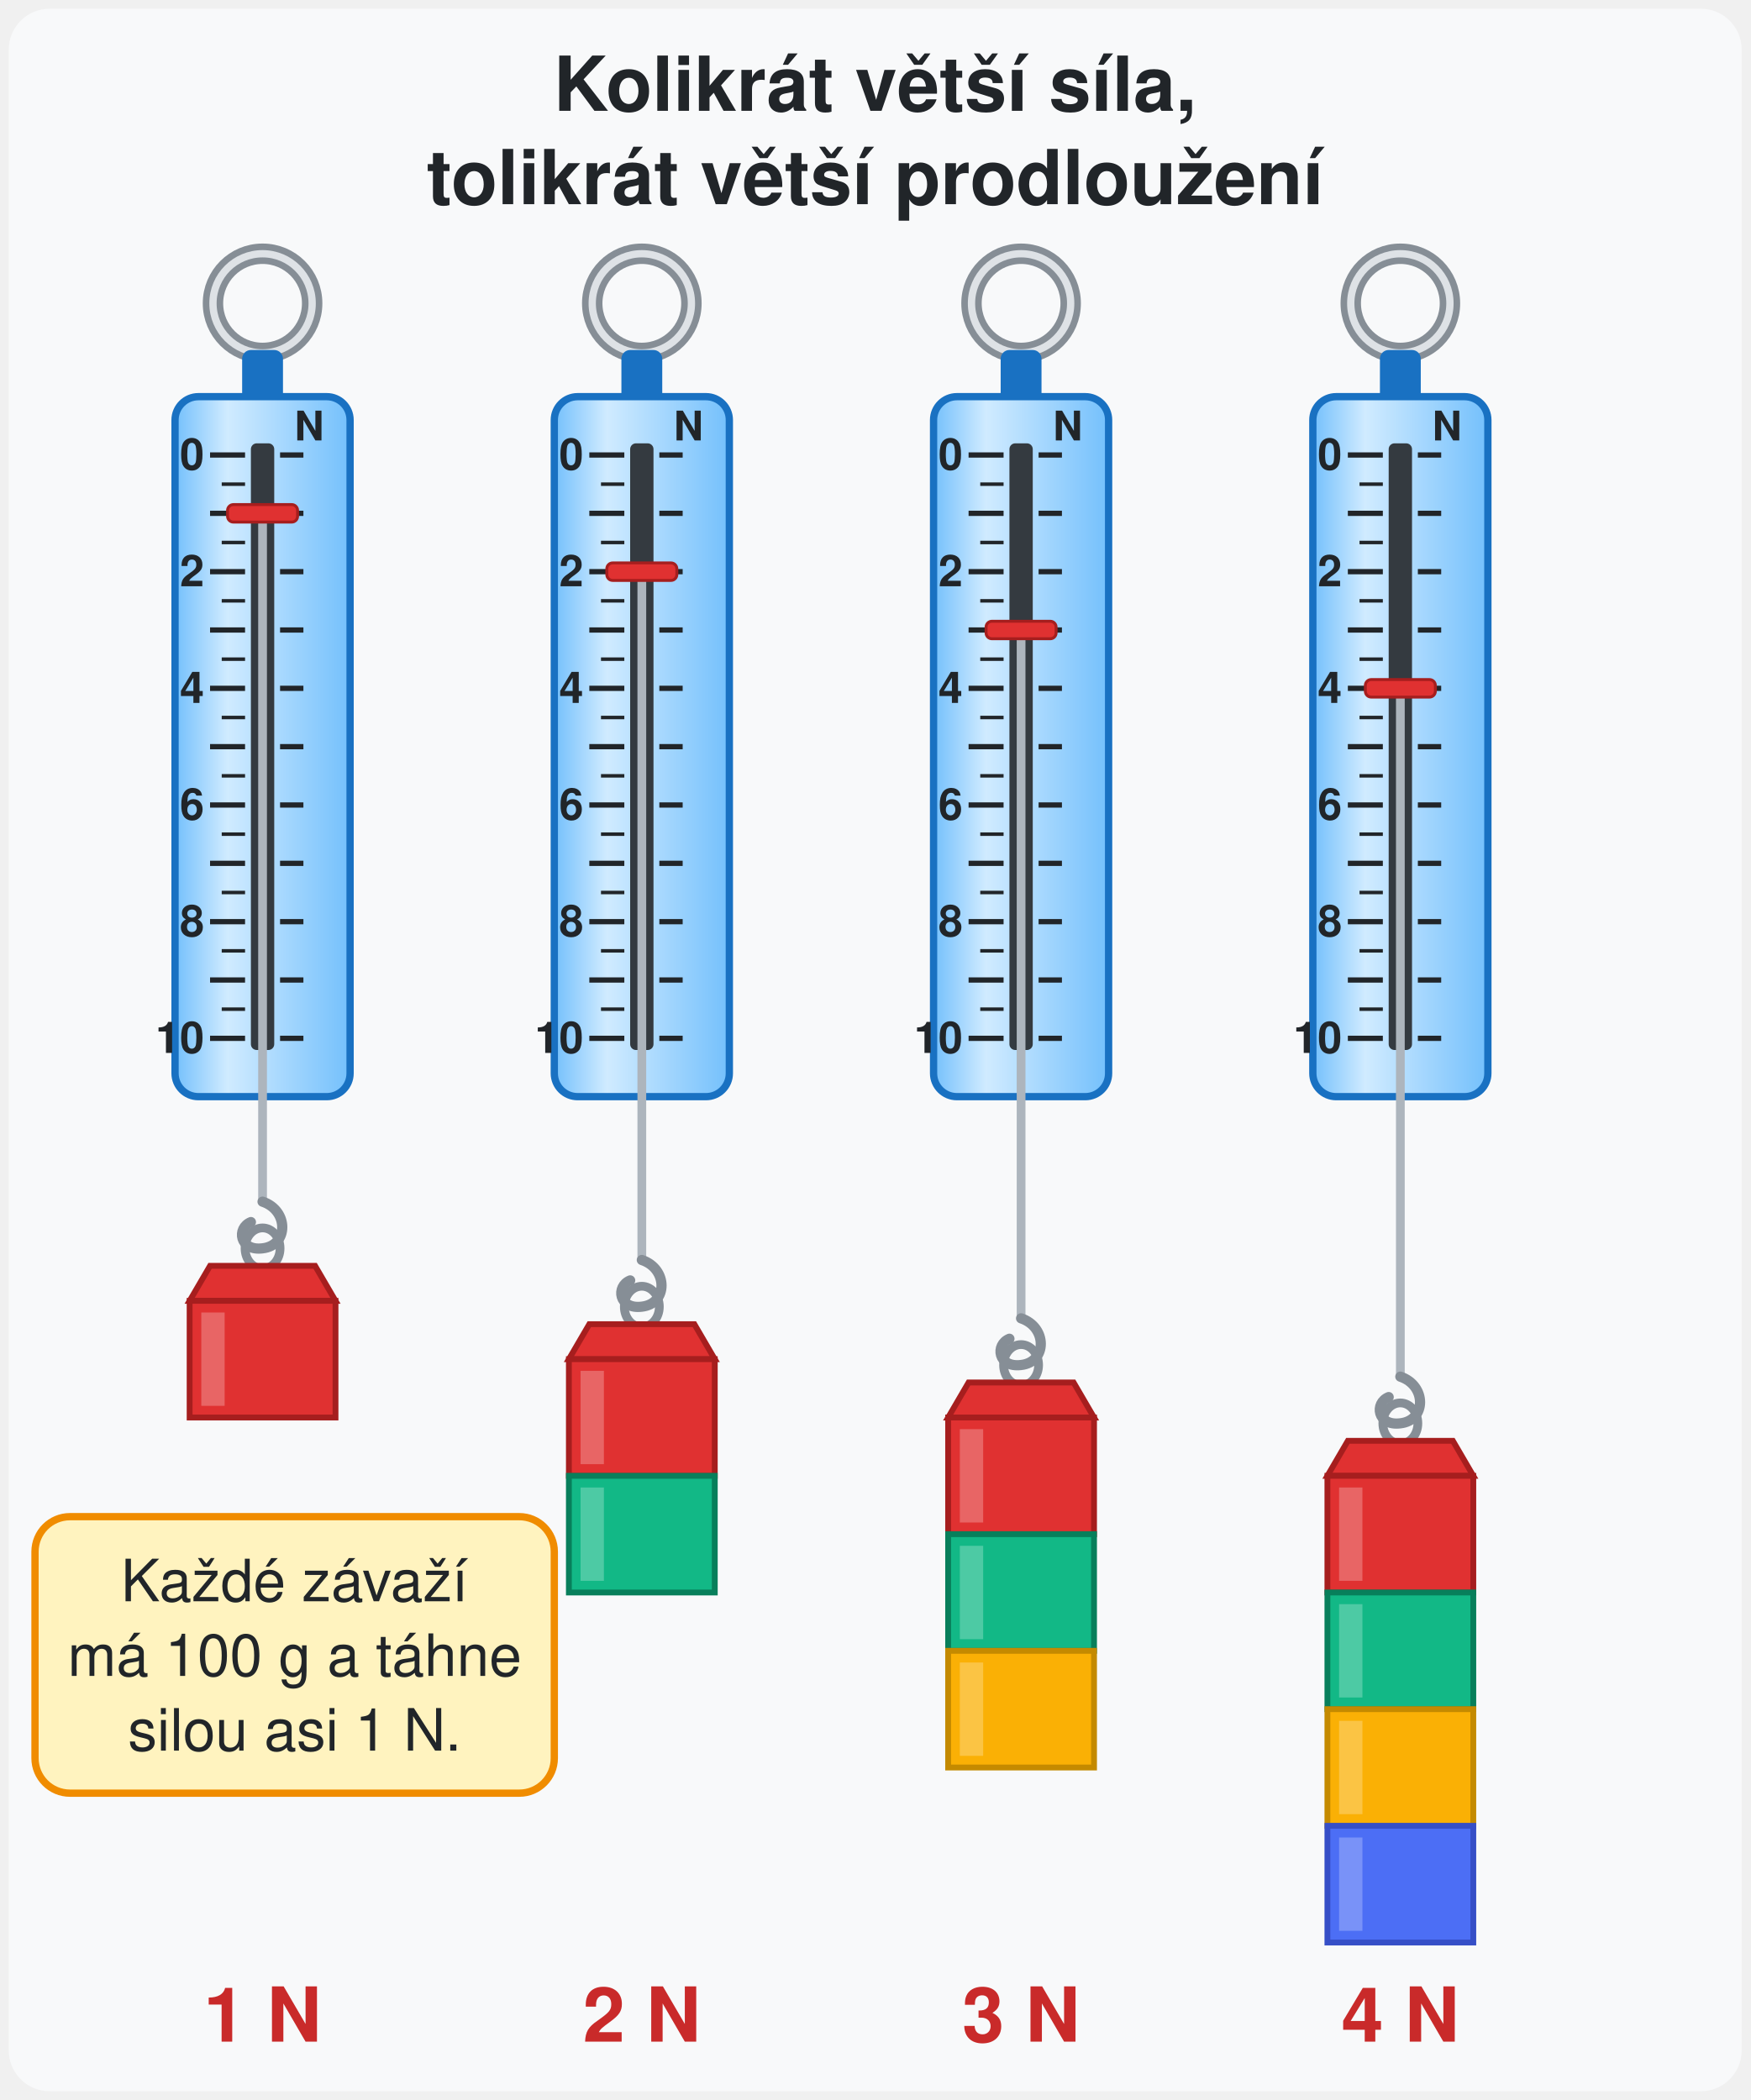
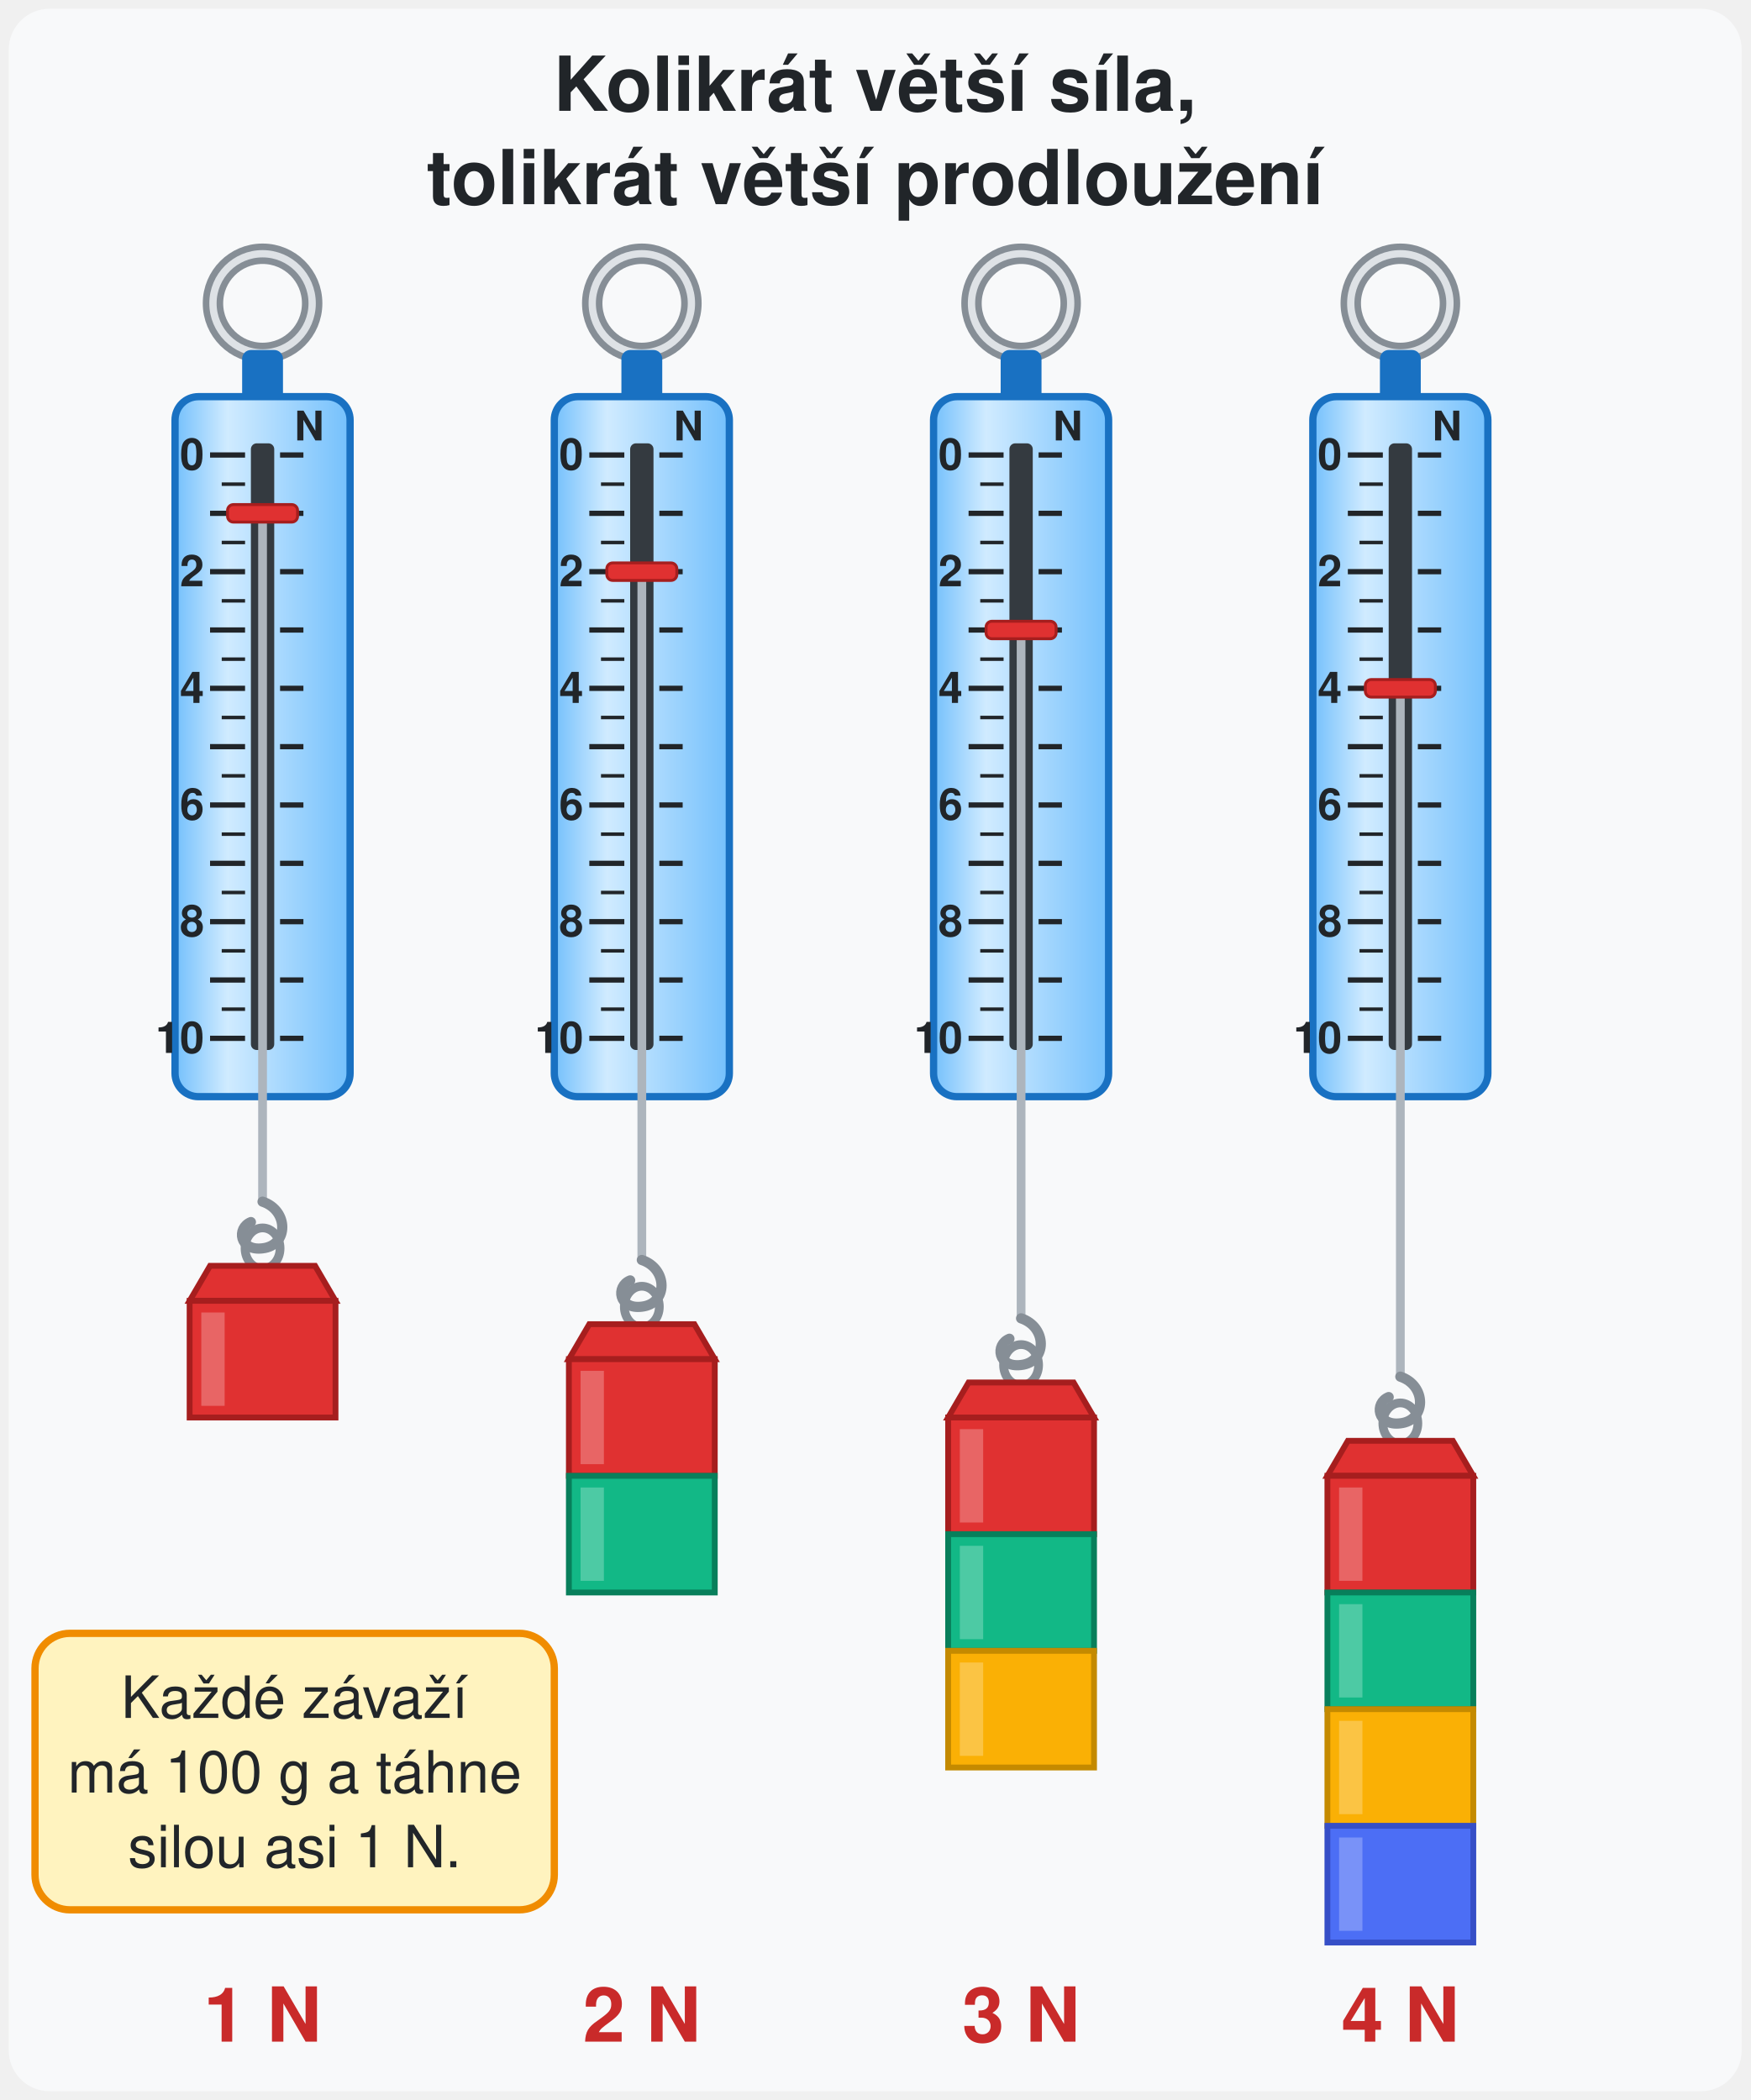
<svg xmlns="http://www.w3.org/2000/svg" viewBox="0 0 600 720" font-family="'Segoe UI', Helvetica, Arial, sans-serif" role="img" aria-label="Animace: čtyři stejné siloměry se stupnicí 0 až 10 N. Na první se zavěsí jedno závaží, na další dvě, tři a čtyři. Každé závaží má 100 gramů a táhne silou asi 1 N. Ukazatele ukážou 1 N, 2 N, 3 N a 4 N a háček klesá tím níž, čím víc závaží visí: kolikrát větší síla, tolikrát větší prodloužení.">
  <style>
/* Předloha: PDF Vzájemné působení těles, síla – kresba čtyř siloměrů s jedním až čtyřmi barevnými závažími (ukazují 1, 2, 3, 4 N). Překresleno, zavěšování animováno. Bez animace = všechna závaží zavěšená. */
/* cyklus 12 s: siloměry se zatěžují postupně (1., 2., 3., 4. závaží), drží, na konci zhasne a začne znovu. 20 px na 1 N. */
@keyframes z0 { 0%, 8% { transform: translateY(0px); } 16%, 100% { transform: translateY(20px); } }
@keyframes w0 { 0%, 5% { opacity: 0; } 8%, 100% { opacity: 1; } }
.z0 { animation: z0 12s ease-out infinite; } .w0 { animation: w0 12s linear infinite; }
@keyframes z1 { 0%, 26% { transform: translateY(0px); } 34%, 100% { transform: translateY(40px); } }
@keyframes w1 { 0%, 23% { opacity: 0; } 26%, 100% { opacity: 1; } }
.z1 { animation: z1 12s ease-out infinite; } .w1 { animation: w1 12s linear infinite; }
@keyframes z2 { 0%, 44% { transform: translateY(0px); } 52%, 100% { transform: translateY(60px); } }
@keyframes w2 { 0%, 41% { opacity: 0; } 44%, 100% { opacity: 1; } }
.z2 { animation: z2 12s ease-out infinite; } .w2 { animation: w2 12s linear infinite; }
@keyframes z3 { 0%, 62% { transform: translateY(0px); } 70%, 100% { transform: translateY(80px); } }
@keyframes w3 { 0%, 59% { opacity: 0; } 62%, 100% { opacity: 1; } }
.z3 { animation: z3 12s ease-out infinite; } .w3 { animation: w3 12s linear infinite; }
@keyframes sc { 0% { opacity: 0; } 4%, 94% { opacity: 1; } 100% { opacity: 0; } }
.sc { animation: sc 12s linear infinite; }

@media (prefers-reduced-motion: reduce) { .sc, .z0, .w0, .z1, .w1, .z2, .w2, .z3, .w3 { animation: none; } }
</style>
  <defs>
    <marker id="b-cer" markerUnits="userSpaceOnUse" markerWidth="26" markerHeight="26" refX="23" refY="13" orient="auto">
      <path d="M0,0 L26,13 L0,26 z" fill="#e03131" />
    </marker>
    <marker id="b-mod" markerUnits="userSpaceOnUse" markerWidth="26" markerHeight="26" refX="23" refY="13" orient="auto">
      <path d="M0,0 L26,13 L0,26 z" fill="#1971c2" />
    </marker>
    <marker id="b-ora" markerUnits="userSpaceOnUse" markerWidth="26" markerHeight="26" refX="23" refY="13" orient="auto">
      <path d="M0,0 L26,13 L0,26 z" fill="#e8590c" />
    </marker>
    <marker id="b-sed" markerUnits="userSpaceOnUse" markerWidth="26" markerHeight="26" refX="23" refY="13" orient="auto">
      <path d="M0,0 L26,13 L0,26 z" fill="#868e96" />
    </marker>
    <marker id="m-sed" markerUnits="userSpaceOnUse" markerWidth="16" markerHeight="16" refX="13" refY="8" orient="auto">
      <path d="M0,0 L16,8 L0,16 z" fill="#868e96" />
    </marker>
    <linearGradient id="plast" x1="0" y1="0" x2="1" y2="0">
      <stop offset="0" stop-color="#74c0fc" />
      <stop offset="0.3" stop-color="#d0ebff" />
      <stop offset="1" stop-color="#74c0fc" />
    </linearGradient>
  </defs>
  <rect x="3" y="3" width="594" height="714" rx="14" fill="#f8f9fa" />
  <text x="300" y="38" font-size="26" font-weight="bold" fill="#212529" text-anchor="middle">Kolikrát větší síla,</text>
  <text x="300" y="70" font-size="26" font-weight="bold" fill="#212529" text-anchor="middle">tolikrát větší prodloužení</text>
  <g class="sc">
    <circle cx="90" cy="104" r="17" fill="none" stroke="#868e96" stroke-width="7" />
    <circle cx="90" cy="104" r="17" fill="none" stroke="#dee2e6" stroke-width="2.5" />
    <rect x="83" y="120" width="14" height="18" rx="3" fill="#1971c2" />
    <rect x="60" y="136" width="60" height="240" rx="8" fill="url(#plast)" stroke="#1971c2" stroke-width="2.5" />
    <rect x="86" y="152" width="8" height="208" rx="2" fill="#343a40" />
    <text x="106" y="151" font-size="14" font-weight="bold" fill="#212529" text-anchor="middle">N</text>
    <path d="M72 156h12 M96 156h8" stroke="#212529" stroke-width="1.8" />
    <text x="70" y="161" font-size="15" font-weight="bold" fill="#212529" text-anchor="end">0</text>
    <path d="M76 166.0h8" stroke="#212529" stroke-width="1.2" />
    <path d="M72 176h12 M96 176h8" stroke="#212529" stroke-width="1.8" />
    <path d="M76 186.0h8" stroke="#212529" stroke-width="1.2" />
    <path d="M72 196h12 M96 196h8" stroke="#212529" stroke-width="1.8" />
    <text x="70" y="201" font-size="15" font-weight="bold" fill="#212529" text-anchor="end">2</text>
    <path d="M76 206.0h8" stroke="#212529" stroke-width="1.2" />
    <path d="M72 216h12 M96 216h8" stroke="#212529" stroke-width="1.8" />
    <path d="M76 226.0h8" stroke="#212529" stroke-width="1.2" />
    <path d="M72 236h12 M96 236h8" stroke="#212529" stroke-width="1.8" />
    <text x="70" y="241" font-size="15" font-weight="bold" fill="#212529" text-anchor="end">4</text>
    <path d="M76 246.0h8" stroke="#212529" stroke-width="1.2" />
    <path d="M72 256h12 M96 256h8" stroke="#212529" stroke-width="1.8" />
    <path d="M76 266.0h8" stroke="#212529" stroke-width="1.2" />
    <path d="M72 276h12 M96 276h8" stroke="#212529" stroke-width="1.8" />
    <text x="70" y="281" font-size="15" font-weight="bold" fill="#212529" text-anchor="end">6</text>
    <path d="M76 286.0h8" stroke="#212529" stroke-width="1.2" />
    <path d="M72 296h12 M96 296h8" stroke="#212529" stroke-width="1.8" />
    <path d="M76 306.0h8" stroke="#212529" stroke-width="1.2" />
    <path d="M72 316h12 M96 316h8" stroke="#212529" stroke-width="1.8" />
    <text x="70" y="321" font-size="15" font-weight="bold" fill="#212529" text-anchor="end">8</text>
    <path d="M76 326.0h8" stroke="#212529" stroke-width="1.2" />
    <path d="M72 336h12 M96 336h8" stroke="#212529" stroke-width="1.8" />
    <path d="M76 346.0h8" stroke="#212529" stroke-width="1.2" />
    <path d="M72 356h12 M96 356h8" stroke="#212529" stroke-width="1.8" />
    <text x="70" y="361" font-size="15" font-weight="bold" fill="#212529" text-anchor="end">10</text>
    <g class="z0" transform="translate(0 20)">
      <line x1="90" y1="156" x2="90" y2="392" stroke="#adb5bd" stroke-width="3" />
      <rect x="78" y="153" width="24" height="6" rx="2" fill="#e03131" stroke="#a61e1e" stroke-width="1" />
      <path d="M90,392 C99,395 99,407 90,408 C82,409 81,401 86,399" fill="none" stroke="#868e96" stroke-width="3.5" stroke-linecap="round" />
      <g class="w0">
        <ellipse cx="90" cy="408" rx="6" ry="7" fill="none" stroke="#868e96" stroke-width="3" />
        <path d="M72,414 L108,414 L115,426 L65,426 Z" fill="#e03131" stroke="#a61e1e" stroke-width="2" />
        <rect x="65" y="426" width="50" height="40" fill="#e03131" stroke="#a61e1e" stroke-width="2" />
        <rect x="69" y="430" width="8" height="32" fill="#ffffff" opacity="0.25" />
      </g>
    </g>
    <g class="w0">
      <text x="90" y="700" font-size="26" font-weight="bold" fill="#c92a2a" text-anchor="middle">1 N</text>
    </g>
    <circle cx="220" cy="104" r="17" fill="none" stroke="#868e96" stroke-width="7" />
    <circle cx="220" cy="104" r="17" fill="none" stroke="#dee2e6" stroke-width="2.5" />
    <rect x="213" y="120" width="14" height="18" rx="3" fill="#1971c2" />
    <rect x="190" y="136" width="60" height="240" rx="8" fill="url(#plast)" stroke="#1971c2" stroke-width="2.5" />
    <rect x="216" y="152" width="8" height="208" rx="2" fill="#343a40" />
    <text x="236" y="151" font-size="14" font-weight="bold" fill="#212529" text-anchor="middle">N</text>
    <path d="M202 156h12 M226 156h8" stroke="#212529" stroke-width="1.8" />
    <text x="200" y="161" font-size="15" font-weight="bold" fill="#212529" text-anchor="end">0</text>
    <path d="M206 166.0h8" stroke="#212529" stroke-width="1.2" />
    <path d="M202 176h12 M226 176h8" stroke="#212529" stroke-width="1.8" />
    <path d="M206 186.0h8" stroke="#212529" stroke-width="1.2" />
    <path d="M202 196h12 M226 196h8" stroke="#212529" stroke-width="1.8" />
    <text x="200" y="201" font-size="15" font-weight="bold" fill="#212529" text-anchor="end">2</text>
    <path d="M206 206.0h8" stroke="#212529" stroke-width="1.2" />
    <path d="M202 216h12 M226 216h8" stroke="#212529" stroke-width="1.8" />
    <path d="M206 226.0h8" stroke="#212529" stroke-width="1.2" />
    <path d="M202 236h12 M226 236h8" stroke="#212529" stroke-width="1.8" />
    <text x="200" y="241" font-size="15" font-weight="bold" fill="#212529" text-anchor="end">4</text>
    <path d="M206 246.0h8" stroke="#212529" stroke-width="1.2" />
    <path d="M202 256h12 M226 256h8" stroke="#212529" stroke-width="1.8" />
    <path d="M206 266.0h8" stroke="#212529" stroke-width="1.2" />
    <path d="M202 276h12 M226 276h8" stroke="#212529" stroke-width="1.8" />
    <text x="200" y="281" font-size="15" font-weight="bold" fill="#212529" text-anchor="end">6</text>
    <path d="M206 286.0h8" stroke="#212529" stroke-width="1.2" />
    <path d="M202 296h12 M226 296h8" stroke="#212529" stroke-width="1.8" />
    <path d="M206 306.0h8" stroke="#212529" stroke-width="1.2" />
    <path d="M202 316h12 M226 316h8" stroke="#212529" stroke-width="1.8" />
    <text x="200" y="321" font-size="15" font-weight="bold" fill="#212529" text-anchor="end">8</text>
    <path d="M206 326.0h8" stroke="#212529" stroke-width="1.2" />
    <path d="M202 336h12 M226 336h8" stroke="#212529" stroke-width="1.8" />
    <path d="M206 346.0h8" stroke="#212529" stroke-width="1.2" />
    <path d="M202 356h12 M226 356h8" stroke="#212529" stroke-width="1.8" />
    <text x="200" y="361" font-size="15" font-weight="bold" fill="#212529" text-anchor="end">10</text>
    <g class="z1" transform="translate(0 40)">
      <line x1="220" y1="156" x2="220" y2="392" stroke="#adb5bd" stroke-width="3" />
      <rect x="208" y="153" width="24" height="6" rx="2" fill="#e03131" stroke="#a61e1e" stroke-width="1" />
      <path d="M220,392 C229,395 229,407 220,408 C212,409 211,401 216,399" fill="none" stroke="#868e96" stroke-width="3.5" stroke-linecap="round" />
      <g class="w1">
        <ellipse cx="220" cy="408" rx="6" ry="7" fill="none" stroke="#868e96" stroke-width="3" />
        <path d="M202,414 L238,414 L245,426 L195,426 Z" fill="#e03131" stroke="#a61e1e" stroke-width="2" />
        <rect x="195" y="426" width="50" height="40" fill="#e03131" stroke="#a61e1e" stroke-width="2" />
        <rect x="199" y="430" width="8" height="32" fill="#ffffff" opacity="0.25" />
        <rect x="195" y="466" width="50" height="40" fill="#12b886" stroke="#087f5b" stroke-width="2" />
        <rect x="199" y="470" width="8" height="32" fill="#ffffff" opacity="0.25" />
      </g>
    </g>
    <g class="w1">
      <text x="220" y="700" font-size="26" font-weight="bold" fill="#c92a2a" text-anchor="middle">2 N</text>
    </g>
    <circle cx="350" cy="104" r="17" fill="none" stroke="#868e96" stroke-width="7" />
    <circle cx="350" cy="104" r="17" fill="none" stroke="#dee2e6" stroke-width="2.5" />
    <rect x="343" y="120" width="14" height="18" rx="3" fill="#1971c2" />
    <rect x="320" y="136" width="60" height="240" rx="8" fill="url(#plast)" stroke="#1971c2" stroke-width="2.5" />
    <rect x="346" y="152" width="8" height="208" rx="2" fill="#343a40" />
    <text x="366" y="151" font-size="14" font-weight="bold" fill="#212529" text-anchor="middle">N</text>
    <path d="M332 156h12 M356 156h8" stroke="#212529" stroke-width="1.8" />
    <text x="330" y="161" font-size="15" font-weight="bold" fill="#212529" text-anchor="end">0</text>
    <path d="M336 166.0h8" stroke="#212529" stroke-width="1.2" />
    <path d="M332 176h12 M356 176h8" stroke="#212529" stroke-width="1.8" />
    <path d="M336 186.0h8" stroke="#212529" stroke-width="1.2" />
    <path d="M332 196h12 M356 196h8" stroke="#212529" stroke-width="1.8" />
    <text x="330" y="201" font-size="15" font-weight="bold" fill="#212529" text-anchor="end">2</text>
    <path d="M336 206.0h8" stroke="#212529" stroke-width="1.2" />
    <path d="M332 216h12 M356 216h8" stroke="#212529" stroke-width="1.8" />
    <path d="M336 226.0h8" stroke="#212529" stroke-width="1.2" />
    <path d="M332 236h12 M356 236h8" stroke="#212529" stroke-width="1.8" />
    <text x="330" y="241" font-size="15" font-weight="bold" fill="#212529" text-anchor="end">4</text>
    <path d="M336 246.0h8" stroke="#212529" stroke-width="1.2" />
    <path d="M332 256h12 M356 256h8" stroke="#212529" stroke-width="1.8" />
    <path d="M336 266.0h8" stroke="#212529" stroke-width="1.2" />
    <path d="M332 276h12 M356 276h8" stroke="#212529" stroke-width="1.8" />
    <text x="330" y="281" font-size="15" font-weight="bold" fill="#212529" text-anchor="end">6</text>
    <path d="M336 286.0h8" stroke="#212529" stroke-width="1.2" />
    <path d="M332 296h12 M356 296h8" stroke="#212529" stroke-width="1.8" />
    <path d="M336 306.0h8" stroke="#212529" stroke-width="1.2" />
    <path d="M332 316h12 M356 316h8" stroke="#212529" stroke-width="1.8" />
    <text x="330" y="321" font-size="15" font-weight="bold" fill="#212529" text-anchor="end">8</text>
    <path d="M336 326.0h8" stroke="#212529" stroke-width="1.2" />
    <path d="M332 336h12 M356 336h8" stroke="#212529" stroke-width="1.8" />
    <path d="M336 346.0h8" stroke="#212529" stroke-width="1.2" />
    <path d="M332 356h12 M356 356h8" stroke="#212529" stroke-width="1.8" />
    <text x="330" y="361" font-size="15" font-weight="bold" fill="#212529" text-anchor="end">10</text>
    <g class="z2" transform="translate(0 60)">
      <line x1="350" y1="156" x2="350" y2="392" stroke="#adb5bd" stroke-width="3" />
      <rect x="338" y="153" width="24" height="6" rx="2" fill="#e03131" stroke="#a61e1e" stroke-width="1" />
      <path d="M350,392 C359,395 359,407 350,408 C342,409 341,401 346,399" fill="none" stroke="#868e96" stroke-width="3.5" stroke-linecap="round" />
      <g class="w2">
        <ellipse cx="350" cy="408" rx="6" ry="7" fill="none" stroke="#868e96" stroke-width="3" />
        <path d="M332,414 L368,414 L375,426 L325,426 Z" fill="#e03131" stroke="#a61e1e" stroke-width="2" />
        <rect x="325" y="426" width="50" height="40" fill="#e03131" stroke="#a61e1e" stroke-width="2" />
        <rect x="329" y="430" width="8" height="32" fill="#ffffff" opacity="0.25" />
        <rect x="325" y="466" width="50" height="40" fill="#12b886" stroke="#087f5b" stroke-width="2" />
        <rect x="329" y="470" width="8" height="32" fill="#ffffff" opacity="0.25" />
        <rect x="325" y="506" width="50" height="40" fill="#fab005" stroke="#c48a00" stroke-width="2" />
        <rect x="329" y="510" width="8" height="32" fill="#ffffff" opacity="0.25" />
      </g>
    </g>
    <g class="w2">
      <text x="350" y="700" font-size="26" font-weight="bold" fill="#c92a2a" text-anchor="middle">3 N</text>
    </g>
    <circle cx="480" cy="104" r="17" fill="none" stroke="#868e96" stroke-width="7" />
    <circle cx="480" cy="104" r="17" fill="none" stroke="#dee2e6" stroke-width="2.5" />
    <rect x="473" y="120" width="14" height="18" rx="3" fill="#1971c2" />
    <rect x="450" y="136" width="60" height="240" rx="8" fill="url(#plast)" stroke="#1971c2" stroke-width="2.5" />
    <rect x="476" y="152" width="8" height="208" rx="2" fill="#343a40" />
    <text x="496" y="151" font-size="14" font-weight="bold" fill="#212529" text-anchor="middle">N</text>
    <path d="M462 156h12 M486 156h8" stroke="#212529" stroke-width="1.8" />
    <text x="460" y="161" font-size="15" font-weight="bold" fill="#212529" text-anchor="end">0</text>
    <path d="M466 166.0h8" stroke="#212529" stroke-width="1.2" />
    <path d="M462 176h12 M486 176h8" stroke="#212529" stroke-width="1.8" />
    <path d="M466 186.0h8" stroke="#212529" stroke-width="1.2" />
    <path d="M462 196h12 M486 196h8" stroke="#212529" stroke-width="1.8" />
    <text x="460" y="201" font-size="15" font-weight="bold" fill="#212529" text-anchor="end">2</text>
    <path d="M466 206.0h8" stroke="#212529" stroke-width="1.2" />
    <path d="M462 216h12 M486 216h8" stroke="#212529" stroke-width="1.8" />
    <path d="M466 226.0h8" stroke="#212529" stroke-width="1.2" />
    <path d="M462 236h12 M486 236h8" stroke="#212529" stroke-width="1.8" />
    <text x="460" y="241" font-size="15" font-weight="bold" fill="#212529" text-anchor="end">4</text>
    <path d="M466 246.0h8" stroke="#212529" stroke-width="1.2" />
    <path d="M462 256h12 M486 256h8" stroke="#212529" stroke-width="1.8" />
    <path d="M466 266.0h8" stroke="#212529" stroke-width="1.2" />
    <path d="M462 276h12 M486 276h8" stroke="#212529" stroke-width="1.8" />
    <text x="460" y="281" font-size="15" font-weight="bold" fill="#212529" text-anchor="end">6</text>
    <path d="M466 286.0h8" stroke="#212529" stroke-width="1.2" />
    <path d="M462 296h12 M486 296h8" stroke="#212529" stroke-width="1.8" />
    <path d="M466 306.0h8" stroke="#212529" stroke-width="1.2" />
    <path d="M462 316h12 M486 316h8" stroke="#212529" stroke-width="1.8" />
    <text x="460" y="321" font-size="15" font-weight="bold" fill="#212529" text-anchor="end">8</text>
    <path d="M466 326.0h8" stroke="#212529" stroke-width="1.2" />
    <path d="M462 336h12 M486 336h8" stroke="#212529" stroke-width="1.8" />
    <path d="M466 346.0h8" stroke="#212529" stroke-width="1.2" />
    <path d="M462 356h12 M486 356h8" stroke="#212529" stroke-width="1.8" />
    <text x="460" y="361" font-size="15" font-weight="bold" fill="#212529" text-anchor="end">10</text>
    <g class="z3" transform="translate(0 80)">
      <line x1="480" y1="156" x2="480" y2="392" stroke="#adb5bd" stroke-width="3" />
      <rect x="468" y="153" width="24" height="6" rx="2" fill="#e03131" stroke="#a61e1e" stroke-width="1" />
      <path d="M480,392 C489,395 489,407 480,408 C472,409 471,401 476,399" fill="none" stroke="#868e96" stroke-width="3.5" stroke-linecap="round" />
      <g class="w3">
        <ellipse cx="480" cy="408" rx="6" ry="7" fill="none" stroke="#868e96" stroke-width="3" />
        <path d="M462,414 L498,414 L505,426 L455,426 Z" fill="#e03131" stroke="#a61e1e" stroke-width="2" />
        <rect x="455" y="426" width="50" height="40" fill="#e03131" stroke="#a61e1e" stroke-width="2" />
        <rect x="459" y="430" width="8" height="32" fill="#ffffff" opacity="0.25" />
        <rect x="455" y="466" width="50" height="40" fill="#12b886" stroke="#087f5b" stroke-width="2" />
        <rect x="459" y="470" width="8" height="32" fill="#ffffff" opacity="0.25" />
        <rect x="455" y="506" width="50" height="40" fill="#fab005" stroke="#c48a00" stroke-width="2" />
        <rect x="459" y="510" width="8" height="32" fill="#ffffff" opacity="0.25" />
        <rect x="455" y="546" width="50" height="40" fill="#4c6ef5" stroke="#364fc7" stroke-width="2" />
        <rect x="459" y="550" width="8" height="32" fill="#ffffff" opacity="0.25" />
      </g>
    </g>
    <g class="w3">
      <text x="480" y="700" font-size="26" font-weight="bold" fill="#c92a2a" text-anchor="middle">4 N</text>
    </g>
-     <rect x="12" y="520" width="178" height="94.8" rx="12" fill="#fff3bf" stroke="#f08c00" stroke-width="2.5" />
-     <text x="101" y="549" font-size="20" fill="#212529" text-anchor="middle">Každé závaží</text>
-     <text x="101" y="574.6" font-size="20" fill="#212529" text-anchor="middle">má 100 g a táhne</text>
-     <text x="101" y="600.2" font-size="20" fill="#212529" text-anchor="middle">silou asi 1 N.</text>
+     <rect x="12" y="560" width="178" height="94.8" rx="12" fill="#fff3bf" stroke="#f08c00" stroke-width="2.5" />
+     <text x="101" y="589" font-size="20" fill="#212529" text-anchor="middle">Každé závaží</text>
+     <text x="101" y="614.6" font-size="20" fill="#212529" text-anchor="middle">má 100 g a táhne</text>
+     <text x="101" y="640.2" font-size="20" fill="#212529" text-anchor="middle">silou asi 1 N.</text>
  </g>
</svg>
